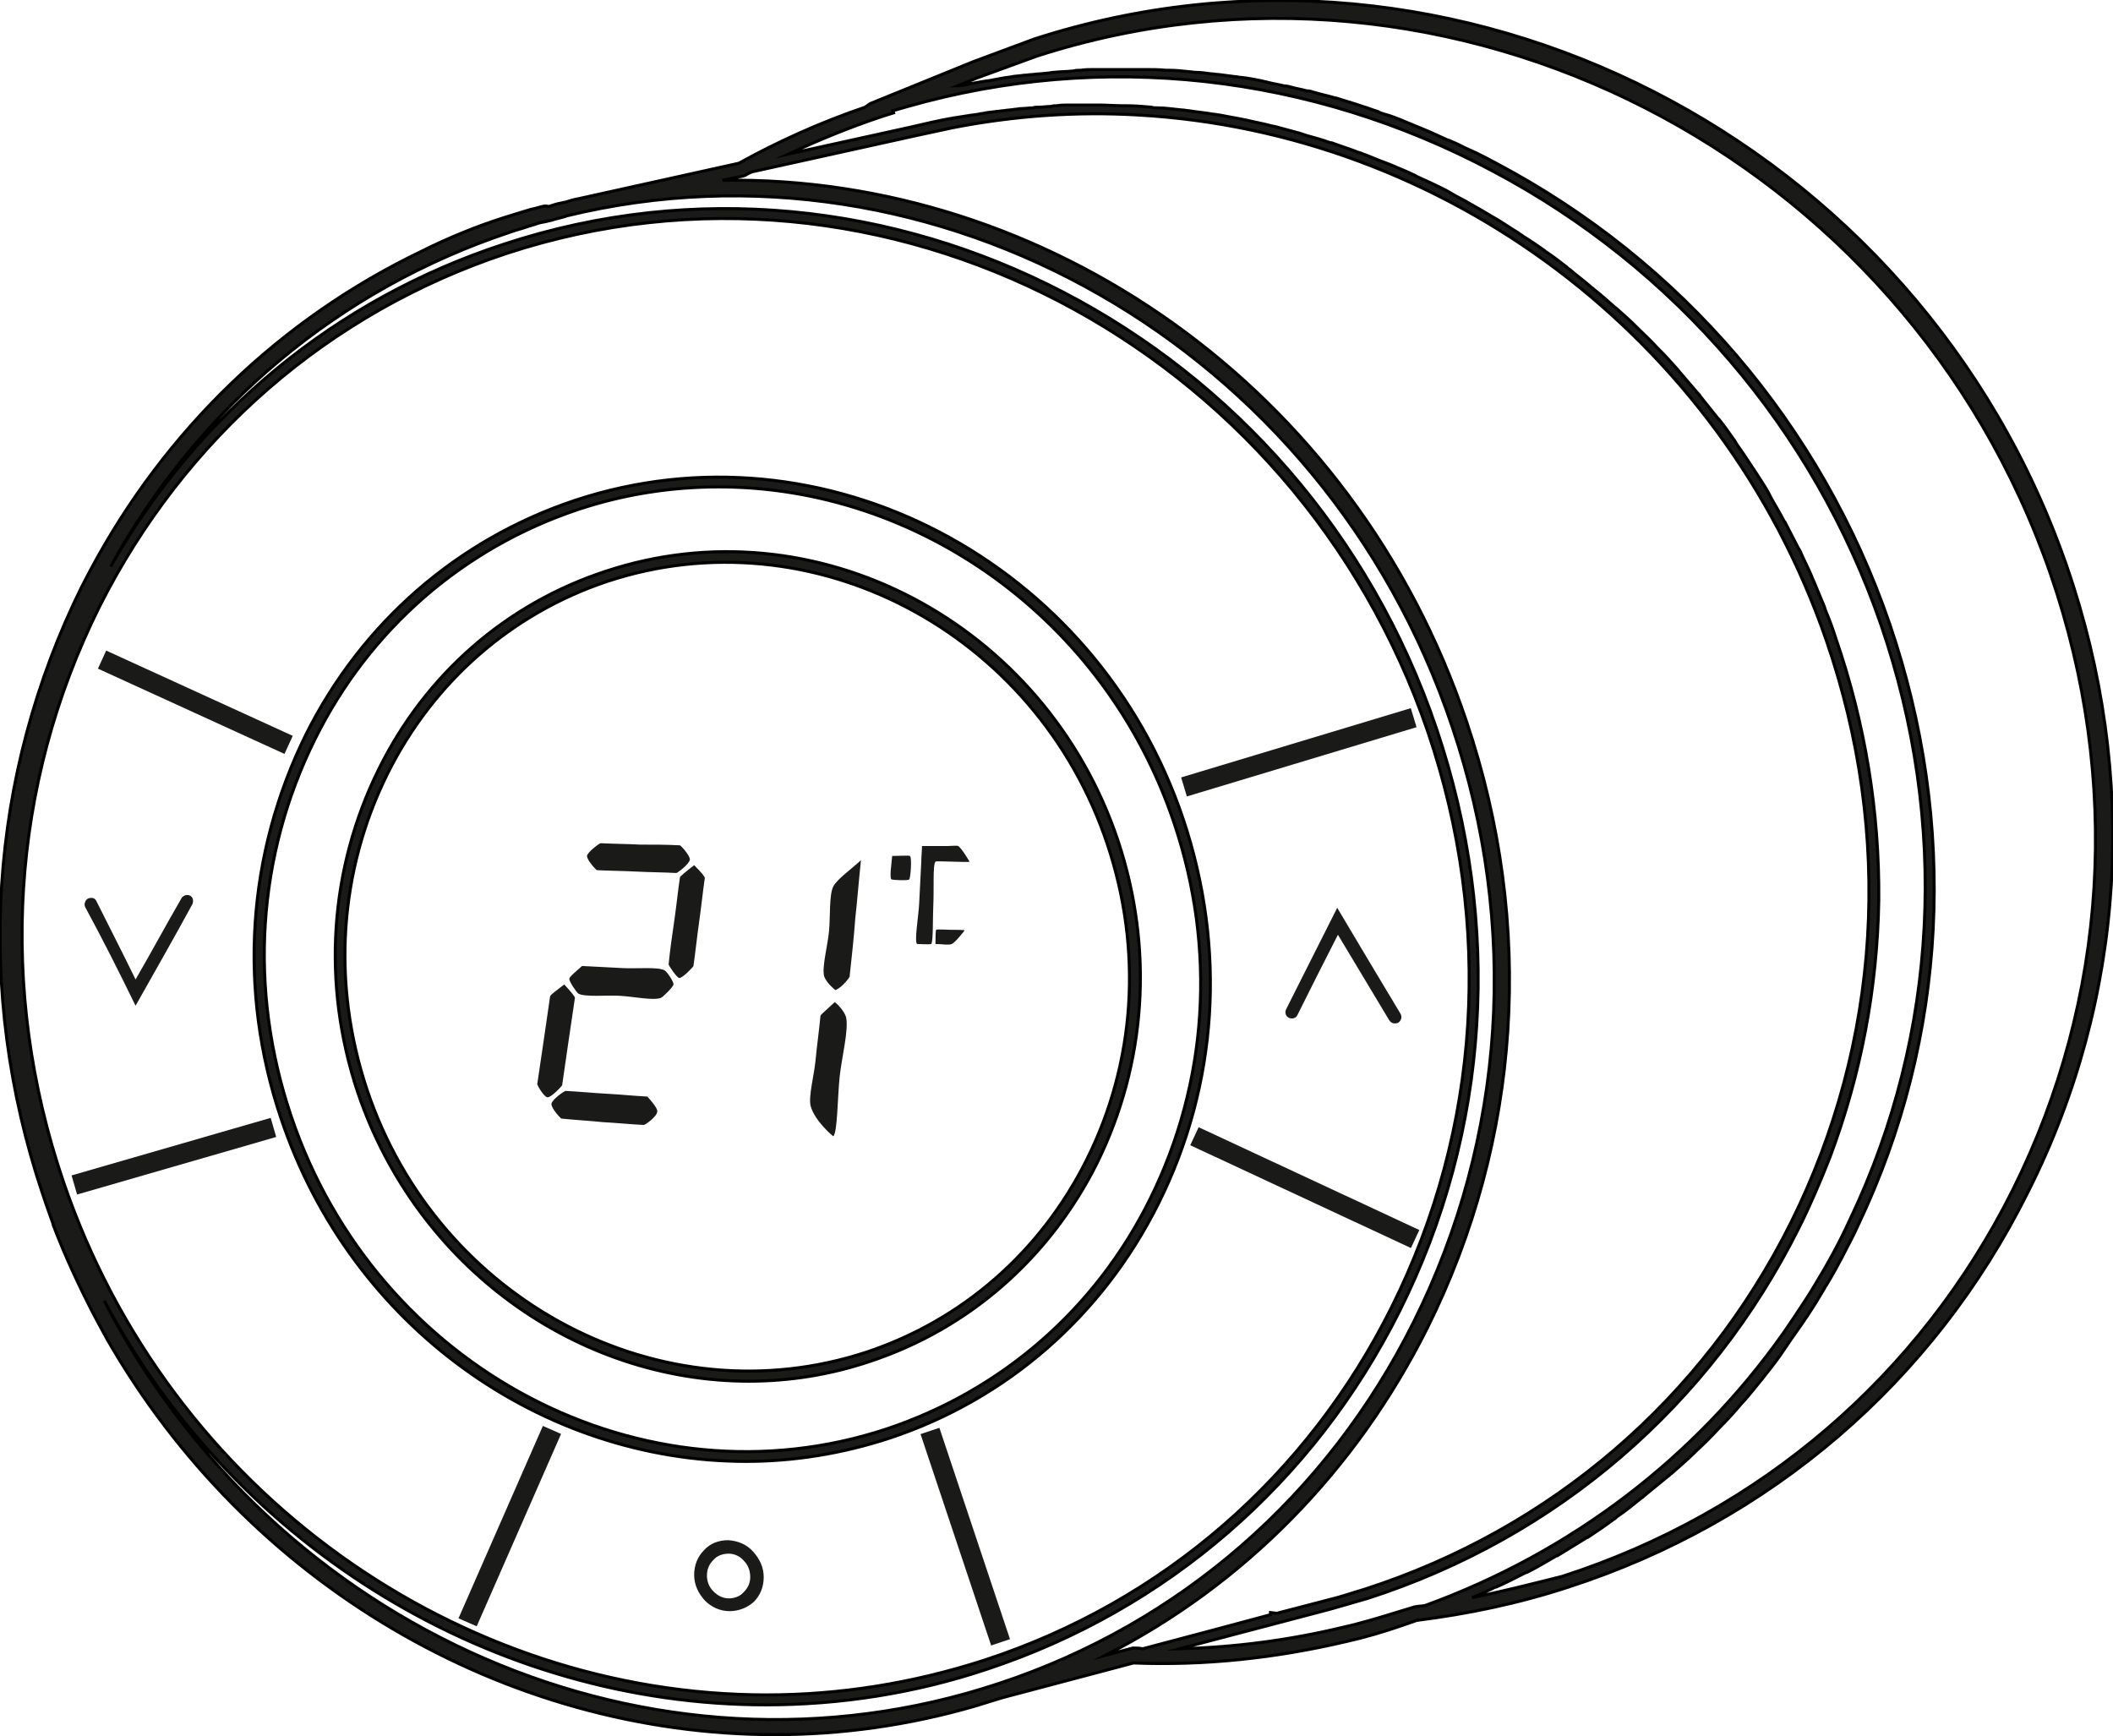
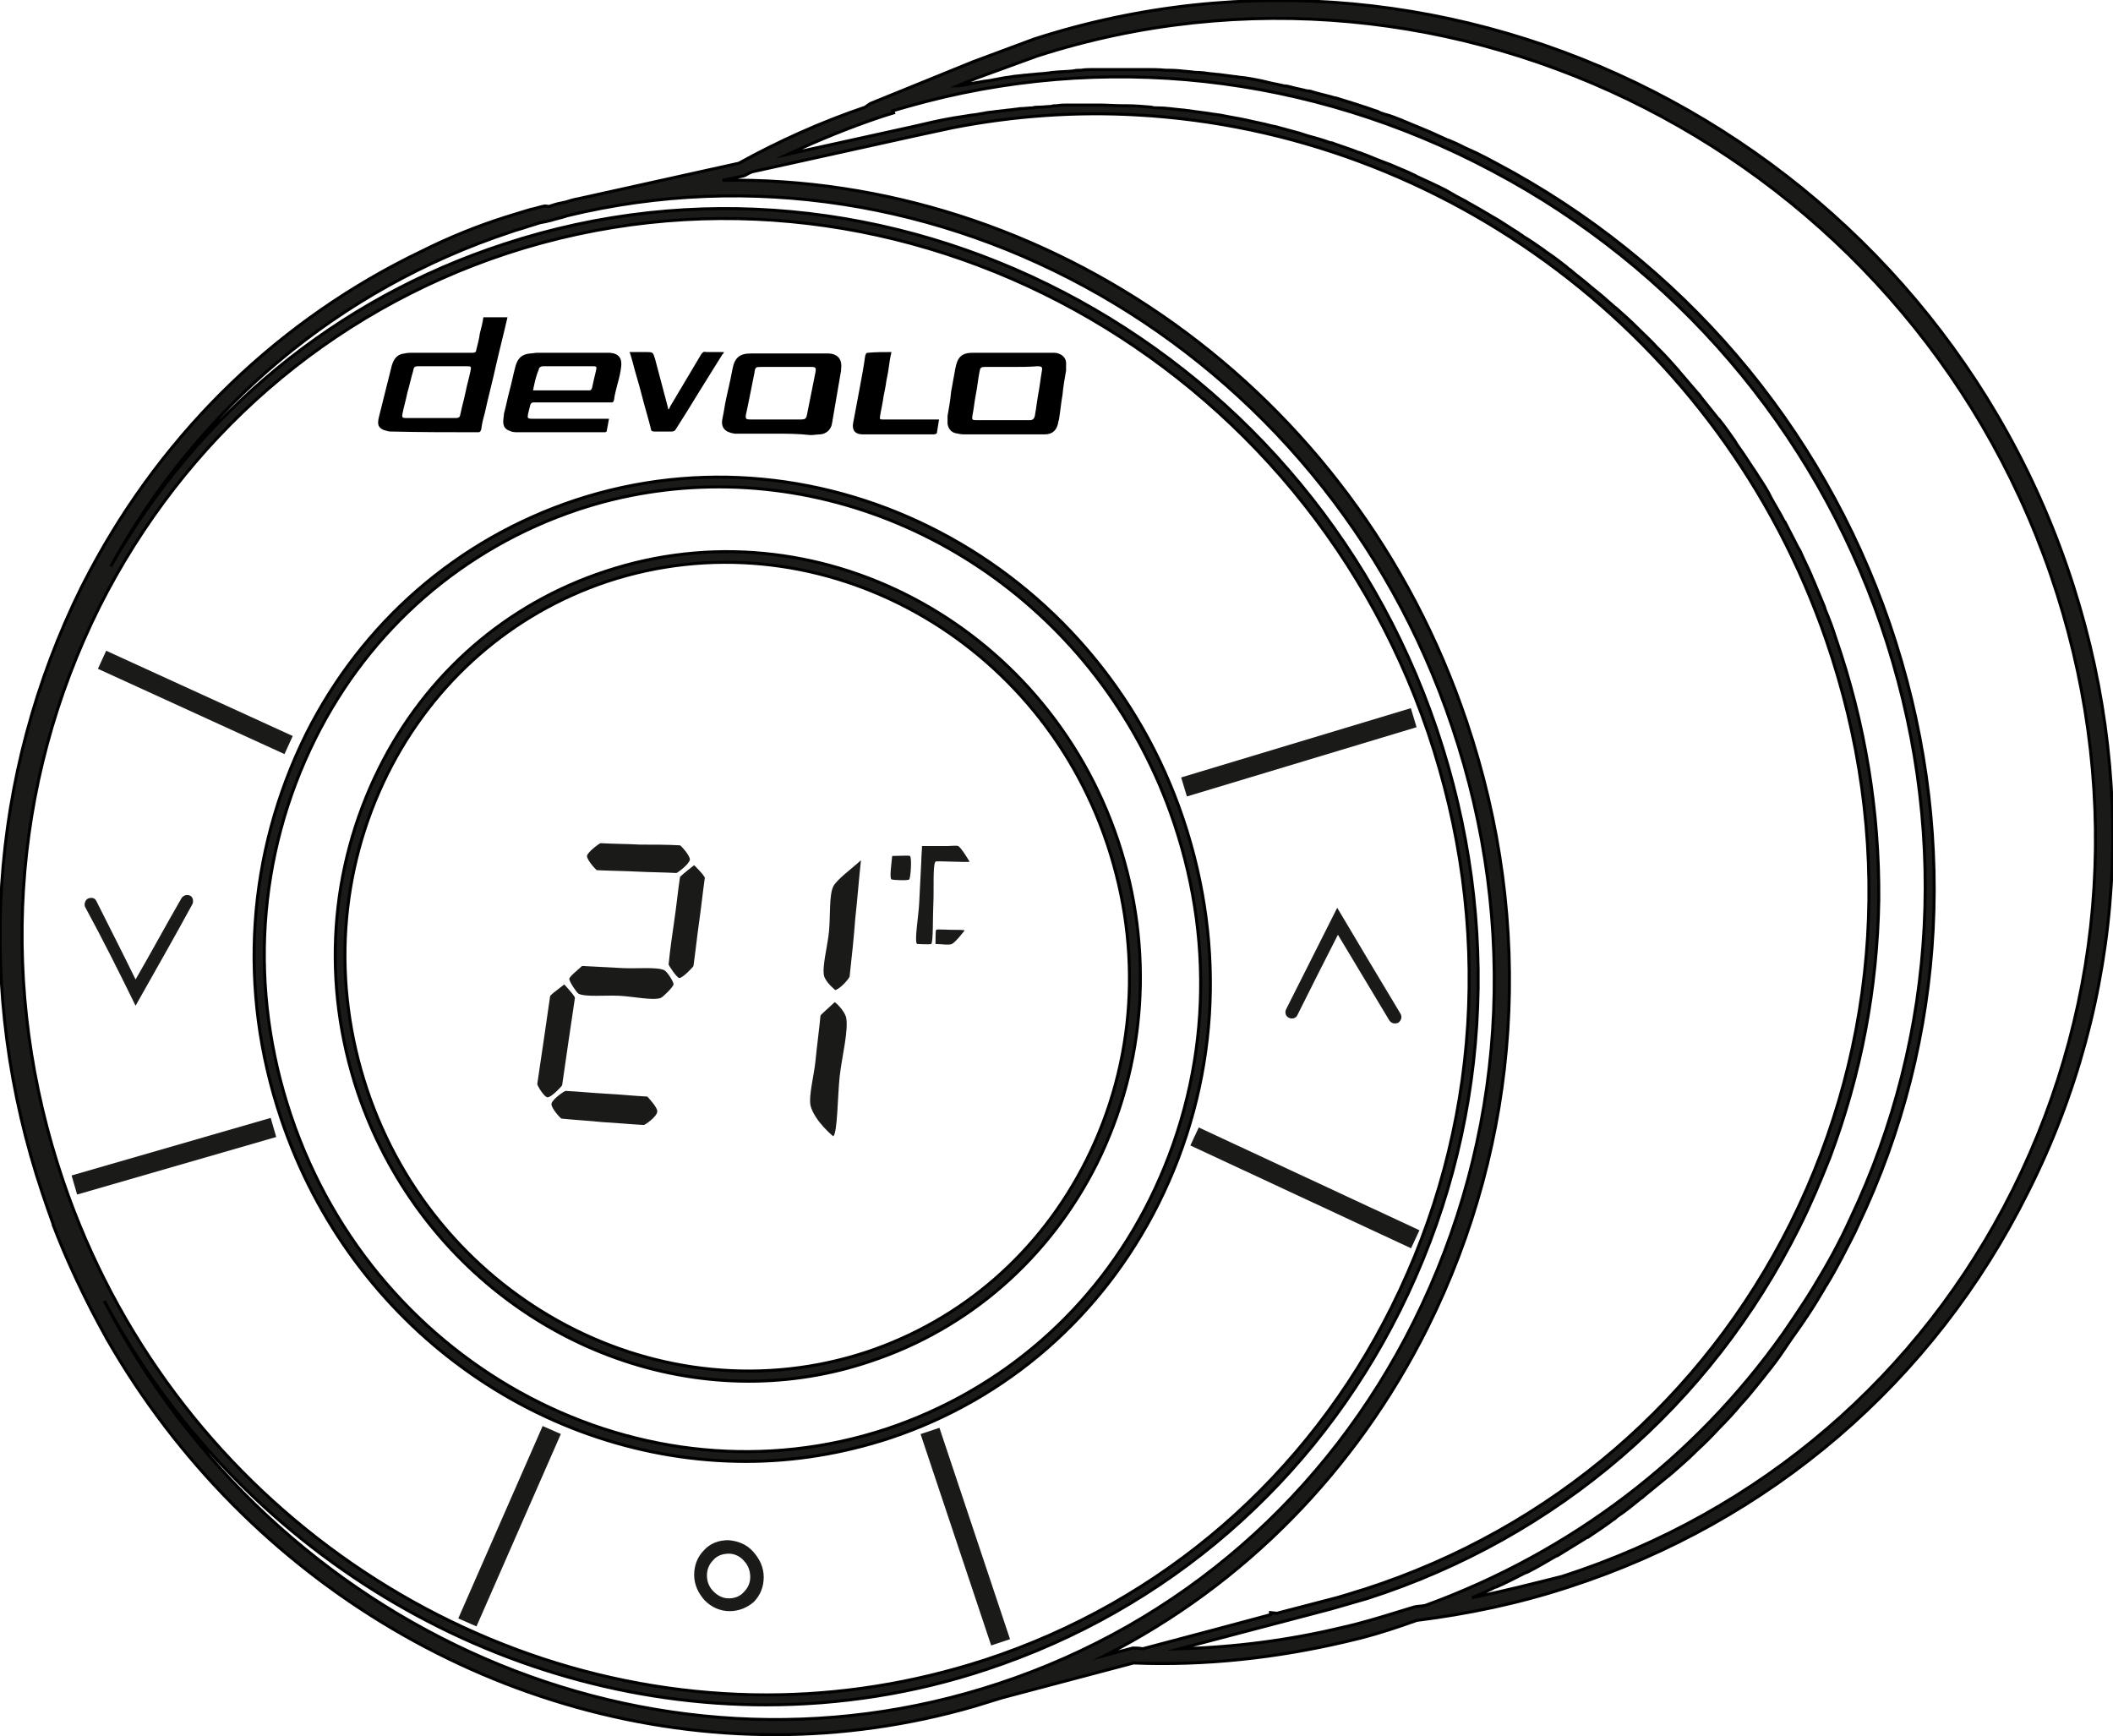
- <svg xmlns="http://www.w3.org/2000/svg" version="1.1" x="0" y="0" viewBox="0 0 297.7 244.5" xml:space="preserve">
+ <svg xmlns="http://www.w3.org/2000/svg" version="1.1" id="Layer_1" x="0px" y="0px" viewBox="0 0 297.7 244.5" style="enable-background:new 0 0 297.7 244.5;" xml:space="preserve">
  <style type="text/css">
	.st0{fill:#1A1A18;stroke:#000000;stroke-width:0.425;stroke-miterlimit:10;}
	.st1{fill:#1A1A18;}
+ 	.st2{fill-rule:evenodd;clip-rule:evenodd;}
</style>
-   <path class="st0" d="M291.2 79.8c-20.8-60.2-86.1-93.5-145.5-74.3l-8.6 3.2 -14.5 5.9 -0.7 0.5c-6.2 2.1-12.2 4.8-17.8 7.9l-22.6 5c-0.6 0.1-1.3 0.3-1.9 0.5 -0.2 0-0.4 0.1-0.5 0.1 -0.6 0.1-1.2 0.3-1.8 0.5 -0.3-0.1-0.6-0.1-0.9 0 -0.5 0.1-1 0.3-1.6 0.4 -0.3 0.1-0.7 0.2-1 0.3 -0.9 0.3-1.7 0.5-2.6 0.8 -4.1 1.3-8 2.9-11.8 4.8 -19.8 9.5-36.1 25.1-46.7 45 -0.4 0.8-0.8 1.5-1.2 2.3C-1.6 109.2-3.6 139.6 6 168.2c0.5 1.5 1 2.9 1.5 4.3v0.1c1.6 4.2 3.5 8.3 5.5 12.2 0.3 0.6 0.6 1.1 0.9 1.7 0.4 0.7 0.8 1.5 1.2 2.2 19.8 34.5 56.1 55.7 94.1 55.7 9.3 0 18.8-1.3 28.1-4 1.3-0.4 2.6-0.8 3.9-1.2l18.5-4.9c10.1 0.4 20.1-0.7 29.9-3 2.7-0.6 5.4-1.4 8-2.3l2-0.7c7.2-0.9 14.4-2.4 21.4-4.7 28.4-9.2 51.4-28.9 64.7-55.6C299.5 140.7 301.4 109.3 291.2 79.8zM159.8 232.2h-0.2l-3.8 1c19.4-9.9 35.2-25.9 45.3-46.1 13.2-26.5 15.2-56.8 5.5-85.5 -15.8-47-59.2-76.9-104.8-76.2l2.9-0.6 0.3-0.1c0.3-0.2 0.7-0.4 1-0.5l23.1-5.1 0 0 5.1-1.1 0 0c8.7-1.7 17.5-2.3 26.1-1.8 43 2.4 82.2 31.1 97 74 9.5 27.5 7.7 56.6-5 82.1 -12.4 24.8-33.7 43.1-60 51.6 -1.7 0.5-3.4 1.1-5.1 1.5l-7.3 1.9 -0.9-0.1v0.3l-8.2 2.2 -9.8 2.6C160.5 232.2 160.1 232.2 159.8 232.2zM187.5 226.7c1.7-0.5 3.5-1 5.2-1.5 26.7-8.6 48.3-27.2 60.8-52.3 1.6-3.2 3-6.5 4.3-9.8 4.4-11.7 6.7-23.9 6.9-36.3 0.1-12.4-1.9-24.9-6.1-37 -0.4-1.3-0.9-2.6-1.4-3.8 -0.1-0.2-0.1-0.4-0.2-0.6 -0.5-1.2-1-2.4-1.5-3.6 -0.1-0.2-0.2-0.4-0.3-0.7 -0.5-1.2-1.1-2.3-1.6-3.5 -0.1-0.2-0.2-0.3-0.3-0.5 -0.6-1.2-1.2-2.3-1.8-3.5 0 0 0-0.1-0.1-0.1 -0.6-1.2-1.3-2.3-1.9-3.4 -0.1-0.2-0.2-0.4-0.3-0.6 -0.6-1.1-1.3-2.1-2-3.2 -0.1-0.2-0.3-0.4-0.4-0.6 -0.7-1.1-1.4-2.1-2.1-3.1 -0.1-0.2-0.2-0.3-0.3-0.5 -0.7-1-1.4-2-2.2-3 -0.1-0.1-0.1-0.1-0.2-0.2 -0.8-1-1.6-2-2.4-3 -0.1-0.2-0.3-0.4-0.4-0.5 -0.8-0.9-1.6-1.9-2.4-2.8 -0.2-0.2-0.3-0.4-0.5-0.6 -0.8-0.9-1.6-1.8-2.5-2.7 -0.1-0.1-0.3-0.3-0.4-0.4 -0.8-0.9-1.7-1.7-2.5-2.5 -0.1-0.1-0.2-0.2-0.3-0.3 -0.9-0.9-1.8-1.7-2.7-2.5 -0.2-0.2-0.4-0.3-0.6-0.5 -0.9-0.8-1.8-1.6-2.7-2.3 -0.2-0.2-0.4-0.3-0.6-0.5 -0.9-0.8-1.9-1.5-2.8-2.3 -0.2-0.1-0.3-0.2-0.5-0.4 -0.9-0.7-1.8-1.4-2.7-2 -0.2-0.1-0.3-0.2-0.4-0.3 -1-0.7-2-1.4-3-2 -0.2-0.2-0.5-0.3-0.7-0.5 -1-0.6-2-1.3-3-1.9 -0.2-0.1-0.5-0.3-0.7-0.4 -1-0.6-2-1.2-3.1-1.8 -0.2-0.1-0.4-0.2-0.5-0.3 -1-0.5-1.9-1-2.9-1.6 -0.2-0.1-0.4-0.2-0.6-0.3 -1-0.5-2.1-1-3.2-1.5 -0.3-0.1-0.5-0.3-0.8-0.4 -1-0.5-2.1-0.9-3.2-1.4 -0.3-0.1-0.5-0.2-0.8-0.3 -1.1-0.4-2.2-0.9-3.3-1.3 -0.2-0.1-0.4-0.1-0.6-0.2 -1-0.4-2-0.7-3.1-1.1 -0.2-0.1-0.5-0.2-0.7-0.2 -1.1-0.4-2.2-0.7-3.3-1 -0.3-0.1-0.6-0.2-0.9-0.3 -1.1-0.3-2.2-0.6-3.3-0.9 -0.3-0.1-0.6-0.1-0.9-0.2 -1.1-0.3-2.3-0.5-3.5-0.8 -0.2 0-0.4-0.1-0.5-0.1 -1.1-0.2-2.2-0.4-3.2-0.6 -0.3 0-0.5-0.1-0.8-0.1 -1.1-0.2-2.3-0.3-3.5-0.5 -0.3 0-0.6-0.1-0.9-0.1 -1.2-0.1-2.3-0.3-3.5-0.3 -0.3 0-0.6 0-0.9-0.1 -1.2-0.1-2.3-0.2-3.5-0.2 -0.2 0-0.4 0-0.5 0 -1.1 0-2.3-0.1-3.4-0.1 -0.2 0-0.3 0-0.5 0 -0.1 0-0.3 0-0.4 0 -0.3 0-0.5 0-0.8 0 -0.6 0-1.1 0-1.7 0 -0.3 0-0.5 0-0.8 0 -0.6 0-1.1 0-1.7 0.1 -0.3 0-0.6 0-0.8 0.1 -0.6 0-1.1 0.1-1.7 0.1 -0.3 0-0.6 0-0.9 0.1 -0.5 0-1.1 0.1-1.6 0.1 -0.3 0-0.6 0.1-0.9 0.1 -0.5 0.1-1.1 0.1-1.6 0.2 -0.3 0-0.7 0.1-1 0.1 -0.5 0.1-1 0.1-1.5 0.2 -0.4 0.1-0.7 0.1-1.1 0.2 -0.5 0.1-0.9 0.1-1.4 0.2 -0.6 0.1-1.3 0.2-1.9 0.3 -0.2 0-0.4 0.1-0.6 0.1l0 0 0 0 0 0c-1.7 0.3-3.4 0.7-5.1 1.1l-17.7 3.9c4.3-2 8.7-3.8 13.2-5.3l1.6-0.5 -0.1-0.3 2.1-0.6c27.4-7.8 56.7-4.6 82.4 9.1C236 37.7 255.5 60.5 265 88c9.6 27.9 8.1 57.6-4.3 83.7 -1.5 3.3-3.2 6.4-5.1 9.5 -0.9 1.5-1.9 3-2.9 4.5 -0.5 0.7-1 1.5-1.5 2.2 -12.4 17.5-29.8 30.8-50.4 38.3 -0.5 0.1-1 0.1-1.5 0.2l-2.3 0.7c-2.6 0.8-5.2 1.6-7.9 2.2 -7.5 1.8-15.2 2.8-22.9 3L187.5 226.7zM207.4 225.1c1-0.4 1.9-0.8 2.9-1.3 0.2-0.1 0.3-0.2 0.5-0.2 1.4-0.6 2.7-1.3 4.1-2 0.1 0 0.2-0.1 0.3-0.1 1.4-0.7 2.7-1.5 4.1-2.3h0.1c1.3-0.8 2.6-1.6 3.9-2.4 0.1-0.1 0.3-0.2 0.4-0.2 1.2-0.8 2.4-1.6 3.6-2.5 0.2-0.1 0.3-0.2 0.5-0.4 1.2-0.8 2.3-1.7 3.4-2.6 0.2-0.1 0.4-0.3 0.5-0.4 1.1-0.9 2.2-1.8 3.3-2.7 0.2-0.1 0.3-0.3 0.5-0.4 1.1-1 2.2-1.9 3.2-2.9 0.1-0.1 0.2-0.2 0.3-0.3 1.1-1 2.2-2.1 3.2-3.2l0.1-0.1c1.1-1.1 2.1-2.2 3.1-3.4 0.1-0.1 0.1-0.1 0.2-0.2 1-1.1 1.9-2.3 2.9-3.5 0.1-0.1 0.2-0.3 0.3-0.4 0.9-1.1 1.8-2.3 2.6-3.5 0.1-0.2 0.3-0.4 0.4-0.6 0.8-1.2 1.7-2.4 2.5-3.6 0.1-0.2 0.3-0.4 0.4-0.6 0.8-1.2 1.6-2.5 2.3-3.7 0.1-0.2 0.2-0.4 0.3-0.5 0.8-1.3 1.5-2.6 2.2-3.9 0.1-0.1 0.1-0.3 0.2-0.4 0.7-1.4 1.5-2.8 2.1-4.2 12.6-26.4 14.1-56.5 4.4-84.8 -9.6-27.9-29.3-51-55.4-64.8 -0.9-0.5-1.9-1-2.9-1.5 -0.3-0.1-0.6-0.3-0.9-0.4 -0.7-0.3-1.4-0.7-2.1-1 -0.3-0.1-0.6-0.3-1-0.4 -0.7-0.3-1.5-0.7-2.2-1 -0.2-0.1-0.5-0.2-0.7-0.3 -1-0.4-1.9-0.8-2.9-1.2 -0.2-0.1-0.5-0.2-0.7-0.3 -0.8-0.3-1.5-0.6-2.3-0.8 -0.3-0.1-0.7-0.2-1-0.4 -0.7-0.2-1.4-0.5-2.1-0.7 -0.3-0.1-0.6-0.2-0.9-0.3 -1-0.3-1.9-0.6-2.9-0.9h-0.1c-1-0.3-2-0.5-3-0.8 -0.3-0.1-0.6-0.2-1-0.2 -0.7-0.2-1.4-0.3-2.1-0.5 -0.4-0.1-0.7-0.2-1.1-0.2 -0.8-0.2-1.5-0.3-2.3-0.5 -0.3-0.1-0.5-0.1-0.8-0.2 -1-0.2-2-0.4-3-0.5 -0.3 0-0.5-0.1-0.8-0.1 -0.8-0.1-1.5-0.2-2.3-0.3 -0.4 0-0.7-0.1-1.1-0.1 -0.7-0.1-1.4-0.2-2.1-0.2 -0.3 0-0.7-0.1-1-0.1 -0.9-0.1-1.9-0.2-2.8-0.2 -0.1 0-0.3 0-0.4 0 -1-0.1-2-0.1-3-0.1 -0.3 0-0.7 0-1 0 -0.7 0-1.4 0-2.1 0 -0.2 0-0.4 0-0.6 0 -0.2 0-0.4 0-0.6 0 -0.6 0-1.1 0-1.7 0 -0.4 0-0.8 0-1.2 0 -0.6 0-1.2 0-1.8 0.1 -0.4 0-0.7 0-1.1 0.1 -0.9 0.1-1.9 0.1-2.8 0.2 -0.3 0-0.5 0.1-0.8 0.1 -0.7 0.1-1.4 0.1-2.1 0.2 -0.4 0-0.8 0.1-1.2 0.1 -0.6 0.1-1.1 0.1-1.7 0.2 -0.4 0.1-0.8 0.1-1.3 0.2 -0.5 0.1-1.1 0.2-1.6 0.3 -0.4 0.1-0.8 0.1-1.3 0.2 -0.6 0.1-1.1 0.2-1.7 0.3 -0.4 0.1-0.8 0.2-1.2 0.2 -0.2 0-0.4 0.1-0.6 0.1l2.7-1.1 8.5-3.1c58.4-18.8 122.4 13.9 142.8 73 10 29 8.1 59.8-5.3 86.7 -13.1 26.2-35.6 45.5-63.5 54.5C216.1 223.1 211.8 224.2 207.4 225.1zM71.9 32.7c0.8-0.3 1.7-0.5 2.5-0.8 0.3-0.1 0.7-0.2 1-0.3 0.5-0.2 1-0.3 1.6-0.4 0.3-0.1 0.5-0.1 0.8-0.2 0.6-0.2 1.2-0.3 1.8-0.5 0.1 0 0.2-0.1 0.3-0.1 51.9-12.6 106.7 18.3 124.7 72 9.5 28.1 7.5 57.9-5.4 83.8 -12.2 24.5-33 42.6-58.5 51 -48.9 16.2-102.1-7.6-126-53.9 18.8 35.2 55.2 56.9 93.2 56.9 10.4 0 20.9-1.6 31.1-5 25.4-8.4 46.1-26.3 58.2-50.5 12.7-25.4 14.5-54.5 5.2-82 -18.7-55.3-77.7-86-131.4-68.3 -23.6 7.7-43.1 23.8-55.4 45.4C28 57.3 47.8 40.7 71.9 32.7zM71.4 35.7c53-17.4 111.2 12.9 129.8 67.5 9.2 27.1 7.4 55.8-5.1 80.9 -11.9 23.9-32.3 41.6-57.4 49.8 -10.2 3.3-20.5 4.9-30.7 4.9 -43.1 0-84.1-28.3-99.1-72.4 -9.2-27.1-7.4-55.8 5.1-80.9C26 61.7 46.3 44 71.4 35.7z" />
-   <rect x="182.4" y="150.2" transform="matrix(0.4223 -0.9065 0.9065 0.4223 -45.4896 263.2705)" class="st1" width="2.8" height="34.3" />
-   <rect x="166.1" y="104.6" transform="matrix(0.9574 -0.2887 0.2887 0.9574 -22.8131 57.3422)" class="st1" width="33.8" height="2.8" />
-   <rect x="134.6" y="200.8" transform="matrix(0.9485 -0.3168 0.3168 0.9485 -61.5872 54.2355)" class="st1" width="2.8" height="31.4" />
-   <rect x="57" y="213.6" transform="matrix(0.4016 -0.9158 0.9158 0.4016 -153.9085 194.4304)" class="st1" width="29.6" height="2.8" />
-   <rect x="9.9" y="161.5" transform="matrix(0.9607 -0.2777 0.2777 0.9607 -44.2749 13.2055)" class="st1" width="29.2" height="2.8" />
-   <rect x="26.1" y="84.5" transform="matrix(0.4157 -0.9095 0.9095 0.4157 -73.9051 82.8197)" class="st1" width="2.8" height="28.9" />
-   <path class="st0" d="M39.6 157.6c9.9 29.5 36.9 48.3 65.5 48.3 6.8 0 13.6-1.1 20.3-3.3 16.5-5.5 29.9-17.2 37.8-33 8.4-16.8 9.6-36 3.5-54.2C154.5 79.1 116 58.9 81 70.5c-16.5 5.5-30 17.2-37.9 33C34.8 120.3 33.5 139.5 39.6 157.6zM44.4 104.1c7.7-15.5 20.9-26.9 37-32.3 6.6-2.2 13.3-3.2 19.9-3.2 27.9 0 54.4 18.5 64.1 47.3 6 17.8 4.8 36.6-3.4 53.1 -7.7 15.5-20.9 26.9-37 32.3 -34.3 11.4-72-8.4-84-44.1C35 139.4 36.2 120.6 44.4 104.1zM105.5 194.6c5.7 0 11.5-0.9 17.1-2.8 13.9-4.6 25.2-14.5 31.9-27.8 7-14.1 8.1-30.3 3-45.6 -10.3-30.7-42.7-47.7-72.2-37.9C71.3 85.1 60 95 53.4 108.3c-7 14.1-8.1 30.3-3 45.6C58.8 178.7 81.5 194.6 105.5 194.6zM54.6 109c6.5-13 17.5-22.6 31-27.1 28.8-9.5 60.4 7.1 70.4 37 5 14.9 4 30.7-2.9 44.5 -6.5 13-17.5 22.6-31 27.1 -28.8 9.5-60.4-7.1-70.4-37C46.7 138.5 47.8 122.7 54.6 109z" />
-   <path class="st1" d="M19.1 141.7c2.7-4.8 5.4-9.5 8-14.3 0.2-0.4 0.1-1-0.3-1.2s-0.9-0.1-1.2 0.3c-2.2 3.8-4.3 7.7-6.5 11.5 -1.8-3.7-3.7-7.4-5.5-11 -0.2-0.5-0.7-0.6-1.2-0.4 -0.4 0.2-0.6 0.8-0.4 1.2C14.5 132.4 16.8 137 19.1 141.7zM182.8 143c1.9-3.8 3.8-7.6 5.7-11.3 2.4 4 4.8 8 7.2 12 0.3 0.5 0.8 0.6 1.3 0.4 0.4-0.3 0.6-0.8 0.3-1.3 -3-5-6-10-8.9-14.9 -2.4 4.8-4.8 9.5-7.2 14.3 -0.2 0.4-0.1 1 0.4 1.2C182 143.6 182.6 143.5 182.8 143zM102.6 217c-1.4 0-2.6 0.5-3.4 1.4 -0.9 0.9-1.4 2.1-1.4 3.5s0.6 2.6 1.5 3.6c0.9 0.9 2.1 1.5 3.5 1.5 1.3 0 2.5-0.5 3.4-1.3 0.9-0.9 1.4-2.1 1.4-3.5s-0.6-2.6-1.5-3.6C105.2 217.6 104 217.1 102.6 217zM104.8 224.3c-0.5 0.6-1.3 0.9-2.1 0.9 -0.9 0-1.6-0.4-2.2-1s-0.9-1.4-0.9-2.2c0-0.9 0.3-1.6 0.9-2.2 0.5-0.6 1.3-0.9 2.2-0.9 0.8 0 1.6 0.4 2.1 1 0.6 0.6 0.9 1.4 0.9 2.3C105.7 223 105.4 223.7 104.8 224.3zM91.2 154.5c-1.9-0.1-3.8-0.3-5.7-0.4 -1.9-0.1-3.9-0.3-5.8-0.4 -0.2 0-1.9 1.2-2 1.8s1.3 2.1 1.4 2.1c1.9 0.2 3.9 0.3 5.8 0.5 1.9 0.1 3.8 0.3 5.8 0.4 0.2 0 1.9-1.2 1.9-1.9C92.7 156.1 91.3 154.6 91.2 154.5zM84.1 122.6c1.9 0.1 3.7 0.1 5.6 0.2s3.7 0.1 5.6 0.2c0.1 0 1.8-1.2 1.9-1.9 0-0.6-1.3-2-1.4-2 -1.9-0.1-3.7-0.1-5.6-0.1 -1.8-0.1-3.7-0.1-5.6-0.2 -0.1 0-1.8 1.2-1.9 1.8C82.7 121.2 84 122.6 84.1 122.6zM117.7 139.5c1-0.4 2-1.8 2-1.9 0.3-2.7 0.6-5.5 0.8-8.2 0.3-2.7 0.5-5.4 0.8-8.2 -1.3 1.2-3.4 2.7-3.9 3.7 -0.6 1.2-0.4 4.2-0.6 6.3s-1 5-0.7 6.3C116.4 138.5 117.7 139.5 117.7 139.5zM95.8 123.6c-0.3 2-0.5 4.1-0.8 6.1 -0.3 2.1-0.6 4.1-0.8 6.2 0 0.1 1.1 1.8 1.5 1.9 0.5 0 2-1.6 2-1.7 0.3-2.1 0.5-4.1 0.8-6.2 0.3-2.1 0.5-4.1 0.8-6.2 0-0.2-0.5-0.8-1.5-1.8C96.5 122.9 95.8 123.5 95.8 123.6zM117.4 160.1c0.6-0.5 0.6-5.6 0.9-8.4 0.3-2.8 1.3-6.6 0.9-8.4 -0.3-1-1.5-2.1-1.6-2.1 -1.3 1.2-2 1.8-2 1.9 -0.2 2.1-0.5 4.2-0.7 6.3s-1 5-0.7 6.4C114.8 158 117.4 160.1 117.4 160.1zM81.5 140c0.9 0.5 3.9 0.2 5.8 0.3s4.7 0.7 5.8 0.3c0.4-0.2 1.7-1.5 1.8-1.9 0-0.4-0.9-1.8-1.3-2 -1-0.5-3.9-0.2-5.8-0.3s-3.9-0.2-5.8-0.3c-0.5 0.5-1.7 1.4-1.8 1.8C80.2 138.3 81.2 139.8 81.5 140zM77.1 154.6c0.5 0.1 2-1.5 2.1-1.7 0.3-2 0.6-4.1 0.9-6.2 0.3-2.1 0.6-4.1 0.9-6.1 0-0.2-0.5-0.8-1.5-1.9 -1.3 1-2 1.5-2 1.7 -0.3 2-0.6 4.1-0.9 6.2 -0.3 2-0.6 4.1-0.9 6.1C75.6 152.8 76.6 154.5 77.1 154.6zM131.2 133c0.3-0.3 0.2-3.7 0.3-5.7 0.1-1.9-0.1-5.5 0.3-5.9 0.1-0.1 1.6 0 2.4 0 0.8 0 2.3 0.1 2.4 0 0 0-1.1-1.9-1.6-2.2 -0.2-0.1-1 0-1.5 0s-1.1 0-1.6 0c-0.7 0-1.4 0-2 0 0 0.7-0.1 1.4-0.1 2.2 -0.1 2-0.2 4-0.3 5.9 -0.1 1.9-0.7 5.3-0.3 5.7C129.3 133 131 133.1 131.2 133zM128.1 123.9c0.2-0.2 0.4-3.1 0.1-3.3 -0.1-0.1-1.7 0-2.5 0 -0.1 1.1-0.4 3.1-0.1 3.3C125.8 124 128 124.1 128.1 123.9zM133.9 131c-0.6 0-1.9-0.1-2 0s-0.1 1.3-0.1 2c0.8 0 1.9 0.2 2.3 0 0.5-0.2 1.8-1.9 1.8-1.9C135.9 131 134.6 131 133.9 131z" />
+   <g>
+     <path class="st0" d="M291.2,79.8c-20.8-60.2-86.1-93.5-145.5-74.3l-8.6,3.2l-14.5,5.9l-0.7,0.5c-6.2,2.1-12.2,4.8-17.8,7.9l-22.6,5   c-0.6,0.1-1.3,0.3-1.9,0.5c-0.2,0-0.4,0.1-0.5,0.1c-0.6,0.1-1.2,0.3-1.8,0.5c-0.3-0.1-0.6-0.1-0.9,0c-0.5,0.1-1,0.3-1.6,0.4   c-0.3,0.1-0.7,0.2-1,0.3c-0.9,0.3-1.7,0.5-2.6,0.8c-4.1,1.3-8,2.9-11.8,4.8c-19.8,9.5-36.1,25.1-46.7,45c-0.4,0.8-0.8,1.5-1.2,2.3   C-1.6,109.2-3.6,139.6,6,168.2c0.5,1.5,1,2.9,1.5,4.3v0.1c1.6,4.2,3.5,8.3,5.5,12.2c0.3,0.6,0.6,1.1,0.9,1.7   c0.4,0.7,0.8,1.5,1.2,2.2c19.8,34.5,56.1,55.7,94.1,55.7c9.3,0,18.8-1.3,28.1-4c1.3-0.4,2.6-0.8,3.9-1.2l18.5-4.9   c10.1,0.4,20.1-0.7,29.9-3c2.7-0.6,5.4-1.4,8-2.3l2-0.7c7.2-0.9,14.4-2.4,21.4-4.7c28.4-9.2,51.4-28.9,64.7-55.6   C299.5,140.7,301.4,109.3,291.2,79.8z M159.8,232.2h-0.2l-3.8,1c19.4-9.9,35.2-25.9,45.3-46.1c13.2-26.5,15.2-56.8,5.5-85.5   c-15.8-47-59.2-76.9-104.8-76.2l2.9-0.6l0.3-0.1c0.3-0.2,0.7-0.4,1-0.5l23.1-5.1l0,0l5.1-1.1l0,0c8.7-1.7,17.5-2.3,26.1-1.8   c43,2.4,82.2,31.1,97,74c9.5,27.5,7.7,56.6-5,82.1c-12.4,24.8-33.7,43.1-60,51.6c-1.7,0.5-3.4,1.1-5.1,1.5l-7.3,1.9l-0.9-0.1v0.3   l-8.2,2.2l-9.8,2.6C160.5,232.2,160.1,232.2,159.8,232.2z M187.5,226.7c1.7-0.5,3.5-1,5.2-1.5c26.7-8.6,48.3-27.2,60.8-52.3   c1.6-3.2,3-6.5,4.3-9.8c4.4-11.7,6.7-23.9,6.9-36.3c0.1-12.4-1.9-24.9-6.1-37c-0.4-1.3-0.9-2.6-1.4-3.8c-0.1-0.2-0.1-0.4-0.2-0.6   c-0.5-1.2-1-2.4-1.5-3.6c-0.1-0.2-0.2-0.4-0.3-0.7c-0.5-1.2-1.1-2.3-1.6-3.5c-0.1-0.2-0.2-0.3-0.3-0.5c-0.6-1.2-1.2-2.3-1.8-3.5   c0,0,0-0.1-0.1-0.1c-0.6-1.2-1.3-2.3-1.9-3.4c-0.1-0.2-0.2-0.4-0.3-0.6c-0.6-1.1-1.3-2.1-2-3.2c-0.1-0.2-0.3-0.4-0.4-0.6   c-0.7-1.1-1.4-2.1-2.1-3.1c-0.1-0.2-0.2-0.3-0.3-0.5c-0.7-1-1.4-2-2.2-3c-0.1-0.1-0.1-0.1-0.2-0.2c-0.8-1-1.6-2-2.4-3   c-0.1-0.2-0.3-0.4-0.4-0.5c-0.8-0.9-1.6-1.9-2.4-2.8c-0.2-0.2-0.3-0.4-0.5-0.6c-0.8-0.9-1.6-1.8-2.5-2.7c-0.1-0.1-0.3-0.3-0.4-0.4   c-0.8-0.9-1.7-1.7-2.5-2.5c-0.1-0.1-0.2-0.2-0.3-0.3c-0.9-0.9-1.8-1.7-2.7-2.5c-0.2-0.2-0.4-0.3-0.6-0.5c-0.9-0.8-1.8-1.6-2.7-2.3   c-0.2-0.2-0.4-0.3-0.6-0.5c-0.9-0.8-1.9-1.5-2.8-2.3c-0.2-0.1-0.3-0.2-0.5-0.4c-0.9-0.7-1.8-1.4-2.7-2c-0.2-0.1-0.3-0.2-0.4-0.3   c-1-0.7-2-1.4-3-2c-0.2-0.2-0.5-0.3-0.7-0.5c-1-0.6-2-1.3-3-1.9c-0.2-0.1-0.5-0.3-0.7-0.4c-1-0.6-2-1.2-3.1-1.8   c-0.2-0.1-0.4-0.2-0.5-0.3c-1-0.5-1.9-1-2.9-1.6c-0.2-0.1-0.4-0.2-0.6-0.3c-1-0.5-2.1-1-3.2-1.5c-0.3-0.1-0.5-0.3-0.8-0.4   c-1-0.5-2.1-0.9-3.2-1.4c-0.3-0.1-0.5-0.2-0.8-0.3c-1.1-0.4-2.2-0.9-3.3-1.3c-0.2-0.1-0.4-0.1-0.6-0.2c-1-0.4-2-0.7-3.1-1.1   c-0.2-0.1-0.5-0.2-0.7-0.2c-1.1-0.4-2.2-0.7-3.3-1c-0.3-0.1-0.6-0.2-0.9-0.3c-1.1-0.3-2.2-0.6-3.3-0.9c-0.3-0.1-0.6-0.1-0.9-0.2   c-1.1-0.3-2.3-0.5-3.5-0.8c-0.2,0-0.4-0.1-0.5-0.1c-1.1-0.2-2.2-0.4-3.2-0.6c-0.3,0-0.5-0.1-0.8-0.1c-1.1-0.2-2.3-0.3-3.5-0.5   c-0.3,0-0.6-0.1-0.9-0.1c-1.2-0.1-2.3-0.3-3.5-0.3c-0.3,0-0.6,0-0.9-0.1c-1.2-0.1-2.3-0.2-3.5-0.2c-0.2,0-0.4,0-0.5,0   c-1.1,0-2.3-0.1-3.4-0.1c-0.2,0-0.3,0-0.5,0c-0.1,0-0.3,0-0.4,0c-0.3,0-0.5,0-0.8,0c-0.6,0-1.1,0-1.7,0c-0.3,0-0.5,0-0.8,0   c-0.6,0-1.1,0-1.7,0.1c-0.3,0-0.6,0-0.8,0.1c-0.6,0-1.1,0.1-1.7,0.1c-0.3,0-0.6,0-0.9,0.1c-0.5,0-1.1,0.1-1.6,0.1   c-0.3,0-0.6,0.1-0.9,0.1c-0.5,0.1-1.1,0.1-1.6,0.2c-0.3,0-0.7,0.1-1,0.1c-0.5,0.1-1,0.1-1.5,0.2c-0.4,0.1-0.7,0.1-1.1,0.2   c-0.5,0.1-0.9,0.1-1.4,0.2c-0.6,0.1-1.3,0.2-1.9,0.3c-0.2,0-0.4,0.1-0.6,0.1l0,0l0,0l0,0c-1.7,0.3-3.4,0.7-5.1,1.1l-17.7,3.9   c4.3-2,8.7-3.8,13.2-5.3l1.6-0.5l-0.1-0.3l2.1-0.6c27.4-7.8,56.7-4.6,82.4,9.1C236,37.7,255.5,60.5,265,88   c9.6,27.9,8.1,57.6-4.3,83.7c-1.5,3.3-3.2,6.4-5.1,9.5c-0.9,1.5-1.9,3-2.9,4.5c-0.5,0.7-1,1.5-1.5,2.2   c-12.4,17.5-29.8,30.8-50.4,38.3c-0.5,0.1-1,0.1-1.5,0.2l-2.3,0.7c-2.6,0.8-5.2,1.6-7.9,2.2c-7.5,1.8-15.2,2.8-22.9,3L187.5,226.7z    M207.4,225.1c1-0.4,1.9-0.8,2.9-1.3c0.2-0.1,0.3-0.2,0.5-0.2c1.4-0.6,2.7-1.3,4.1-2c0.1,0,0.2-0.1,0.3-0.1   c1.4-0.7,2.7-1.5,4.1-2.3h0.1c1.3-0.8,2.6-1.6,3.9-2.4c0.1-0.1,0.3-0.2,0.4-0.2c1.2-0.8,2.4-1.6,3.6-2.5c0.2-0.1,0.3-0.2,0.5-0.4   c1.2-0.8,2.3-1.7,3.4-2.6c0.2-0.1,0.4-0.3,0.5-0.4c1.1-0.9,2.2-1.8,3.3-2.7c0.2-0.1,0.3-0.3,0.5-0.4c1.1-1,2.2-1.9,3.2-2.9   c0.1-0.1,0.2-0.2,0.3-0.3c1.1-1,2.2-2.1,3.2-3.2l0.1-0.1c1.1-1.1,2.1-2.2,3.1-3.4c0.1-0.1,0.1-0.1,0.2-0.2c1-1.1,1.9-2.3,2.9-3.5   c0.1-0.1,0.2-0.3,0.3-0.4c0.9-1.1,1.8-2.3,2.6-3.5c0.1-0.2,0.3-0.4,0.4-0.6c0.8-1.2,1.7-2.4,2.5-3.6c0.1-0.2,0.3-0.4,0.4-0.6   c0.8-1.2,1.6-2.5,2.3-3.7c0.1-0.2,0.2-0.4,0.3-0.5c0.8-1.3,1.5-2.6,2.2-3.9c0.1-0.1,0.1-0.3,0.2-0.4c0.7-1.4,1.5-2.8,2.1-4.2   c12.6-26.4,14.1-56.5,4.4-84.8c-9.6-27.9-29.3-51-55.4-64.8c-0.9-0.5-1.9-1-2.9-1.5c-0.3-0.1-0.6-0.3-0.9-0.4   c-0.7-0.3-1.4-0.7-2.1-1c-0.3-0.1-0.6-0.3-1-0.4c-0.7-0.3-1.5-0.7-2.2-1c-0.2-0.1-0.5-0.2-0.7-0.3c-1-0.4-1.9-0.8-2.9-1.2   c-0.2-0.1-0.5-0.2-0.7-0.3c-0.8-0.3-1.5-0.6-2.3-0.8c-0.3-0.1-0.7-0.2-1-0.4c-0.7-0.2-1.4-0.5-2.1-0.7c-0.3-0.1-0.6-0.2-0.9-0.3   c-1-0.3-1.9-0.6-2.9-0.9h-0.1c-1-0.3-2-0.5-3-0.8c-0.3-0.1-0.6-0.2-1-0.2c-0.7-0.2-1.4-0.3-2.1-0.5c-0.4-0.1-0.7-0.2-1.1-0.2   c-0.8-0.2-1.5-0.3-2.3-0.5c-0.3-0.1-0.5-0.1-0.8-0.2c-1-0.2-2-0.4-3-0.5c-0.3,0-0.5-0.1-0.8-0.1c-0.8-0.1-1.5-0.2-2.3-0.3   c-0.4,0-0.7-0.1-1.1-0.1c-0.7-0.1-1.4-0.2-2.1-0.2c-0.3,0-0.7-0.1-1-0.1c-0.9-0.1-1.9-0.2-2.8-0.2c-0.1,0-0.3,0-0.4,0   c-1-0.1-2-0.1-3-0.1c-0.3,0-0.7,0-1,0c-0.7,0-1.4,0-2.1,0c-0.2,0-0.4,0-0.6,0c-0.2,0-0.4,0-0.6,0c-0.6,0-1.1,0-1.7,0   c-0.4,0-0.8,0-1.2,0c-0.6,0-1.2,0-1.8,0.1c-0.4,0-0.7,0-1.1,0.1c-0.9,0.1-1.9,0.1-2.8,0.2c-0.3,0-0.5,0.1-0.8,0.1   c-0.7,0.1-1.4,0.1-2.1,0.2c-0.4,0-0.8,0.1-1.2,0.1c-0.6,0.1-1.1,0.1-1.7,0.2c-0.4,0.1-0.8,0.1-1.3,0.2c-0.5,0.1-1.1,0.2-1.6,0.3   c-0.4,0.1-0.8,0.1-1.3,0.2c-0.6,0.1-1.1,0.2-1.7,0.3c-0.4,0.1-0.8,0.2-1.2,0.2c-0.2,0-0.4,0.1-0.6,0.1l2.7-1.1l8.5-3.1   c58.4-18.8,122.4,13.9,142.8,73c10,29,8.1,59.8-5.3,86.7c-13.1,26.2-35.6,45.5-63.5,54.5C216.1,223.1,211.8,224.2,207.4,225.1z    M71.9,32.7c0.8-0.3,1.7-0.5,2.5-0.8c0.3-0.1,0.7-0.2,1-0.3c0.5-0.2,1-0.3,1.6-0.4c0.3-0.1,0.5-0.1,0.8-0.2   c0.6-0.2,1.2-0.3,1.8-0.5c0.1,0,0.2-0.1,0.3-0.1c51.9-12.6,106.7,18.3,124.7,72c9.5,28.1,7.5,57.9-5.4,83.8   c-12.2,24.5-33,42.6-58.5,51c-48.9,16.2-102.1-7.6-126-53.9c18.8,35.2,55.2,56.9,93.2,56.9c10.4,0,20.9-1.6,31.1-5   c25.4-8.4,46.1-26.3,58.2-50.5c12.7-25.4,14.5-54.5,5.2-82c-18.7-55.3-77.7-86-131.4-68.3c-23.6,7.7-43.1,23.8-55.4,45.4   C28,57.3,47.8,40.7,71.9,32.7z M71.4,35.7c53-17.4,111.2,12.9,129.8,67.5c9.2,27.1,7.4,55.8-5.1,80.9   c-11.9,23.9-32.3,41.6-57.4,49.8c-10.2,3.3-20.5,4.9-30.7,4.9c-43.1,0-84.1-28.3-99.1-72.4c-9.2-27.1-7.4-55.8,5.1-80.9   C26,61.7,46.3,44,71.4,35.7z" />
+     <rect x="182.4" y="150.2" transform="matrix(0.4223 -0.9065 0.9065 0.4223 -45.4738 263.305)" class="st1" width="2.8" height="34.3" />
+     <rect x="166.1" y="104.6" transform="matrix(0.9574 -0.2887 0.2887 0.9574 -22.809 57.3446)" class="st1" width="33.8" height="2.8" />
+     <rect x="134.6" y="200.8" transform="matrix(0.9485 -0.3168 0.3168 0.9485 -61.5823 54.2345)" class="st1" width="2.8" height="31.4" />
+     <rect x="57" y="213.6" transform="matrix(0.4016 -0.9158 0.9158 0.4016 -153.9393 194.4435)" class="st1" width="29.6" height="2.8" />
+     <rect x="9.9" y="161.5" transform="matrix(0.9607 -0.2777 0.2777 0.9607 -44.2723 13.2101)" class="st1" width="29.2" height="2.8" />
+     <rect x="26.1" y="84.5" transform="matrix(0.4157 -0.9095 0.9095 0.4157 -73.907 82.8427)" class="st1" width="2.8" height="28.9" />
+     <path class="st0" d="M39.6,157.6c9.9,29.5,36.9,48.3,65.5,48.3c6.8,0,13.6-1.1,20.3-3.3c16.5-5.5,29.9-17.2,37.8-33   c8.4-16.8,9.6-36,3.5-54.2C154.5,79.1,116,58.9,81,70.5c-16.5,5.5-30,17.2-37.9,33C34.8,120.3,33.5,139.5,39.6,157.6z M44.4,104.1   c7.7-15.5,20.9-26.9,37-32.3c6.6-2.2,13.3-3.2,19.9-3.2c27.9,0,54.4,18.5,64.1,47.3c6,17.8,4.8,36.6-3.4,53.1   c-7.7,15.5-20.9,26.9-37,32.3c-34.3,11.4-72-8.4-84-44.1C35,139.4,36.2,120.6,44.4,104.1z" />
+     <path class="st0" d="M105.5,194.6c5.7,0,11.5-0.9,17.1-2.8c13.9-4.6,25.2-14.5,31.9-27.8c7-14.1,8.1-30.3,3-45.6   c-10.3-30.7-42.7-47.7-72.2-37.9C71.3,85.1,60,95,53.4,108.3c-7,14.1-8.1,30.3-3,45.6C58.8,178.7,81.5,194.6,105.5,194.6z    M54.6,109c6.5-13,17.5-22.6,31-27.1c28.8-9.5,60.4,7.1,70.4,37c5,14.9,4,30.7-2.9,44.5c-6.5,13-17.5,22.6-31,27.1   c-28.8,9.5-60.4-7.1-70.4-37C46.7,138.5,47.8,122.7,54.6,109z" />
+   </g>
+   <g>
+     <path class="st1" d="M19.1,141.7c2.7-4.8,5.4-9.5,8-14.3c0.2-0.4,0.1-1-0.3-1.2s-0.9-0.1-1.2,0.3c-2.2,3.8-4.3,7.7-6.5,11.5   c-1.8-3.7-3.7-7.4-5.5-11c-0.2-0.5-0.7-0.6-1.2-0.4c-0.4,0.2-0.6,0.8-0.4,1.2C14.5,132.4,16.8,137,19.1,141.7z" />
+     <path class="st1" d="M182.8,143c1.9-3.8,3.8-7.6,5.7-11.3c2.4,4,4.8,8,7.2,12c0.3,0.5,0.8,0.6,1.3,0.4c0.4-0.3,0.6-0.8,0.3-1.3   c-3-5-6-10-8.9-14.9c-2.4,4.8-4.8,9.5-7.2,14.3c-0.2,0.4-0.1,1,0.4,1.2C182,143.6,182.6,143.5,182.8,143z" />
+     <path class="st1" d="M102.6,217c-1.4,0-2.6,0.5-3.4,1.4c-0.9,0.9-1.4,2.1-1.4,3.5s0.6,2.6,1.5,3.6c0.9,0.9,2.1,1.5,3.5,1.5   c1.3,0,2.5-0.5,3.4-1.3c0.9-0.9,1.4-2.1,1.4-3.5s-0.6-2.6-1.5-3.6C105.2,217.6,104,217.1,102.6,217z M104.8,224.3   c-0.5,0.6-1.3,0.9-2.1,0.9c-0.9,0-1.6-0.4-2.2-1s-0.9-1.4-0.9-2.2c0-0.9,0.3-1.6,0.9-2.2c0.5-0.6,1.3-0.9,2.2-0.9   c0.8,0,1.6,0.4,2.1,1c0.6,0.6,0.9,1.4,0.9,2.3C105.7,223,105.4,223.7,104.8,224.3z" />
+     <path class="st1" d="M91.2,154.5c-1.9-0.1-3.8-0.3-5.7-0.4c-1.9-0.1-3.9-0.3-5.8-0.4c-0.2,0-1.9,1.2-2,1.8s1.3,2.1,1.4,2.1   c1.9,0.2,3.9,0.3,5.8,0.5c1.9,0.1,3.8,0.3,5.8,0.4c0.2,0,1.9-1.2,1.9-1.9C92.7,156.1,91.3,154.6,91.2,154.5z" />
+     <path class="st1" d="M84.1,122.6c1.9,0.1,3.7,0.1,5.6,0.2s3.7,0.1,5.6,0.2c0.1,0,1.8-1.2,1.9-1.9c0-0.6-1.3-2-1.4-2   c-1.9-0.1-3.7-0.1-5.6-0.1c-1.8-0.1-3.7-0.1-5.6-0.2c-0.1,0-1.8,1.2-1.9,1.8C82.7,121.2,84,122.6,84.1,122.6z" />
+     <path class="st1" d="M117.7,139.5c1-0.4,2-1.8,2-1.9c0.3-2.7,0.6-5.5,0.8-8.2c0.3-2.7,0.5-5.4,0.8-8.2c-1.3,1.2-3.4,2.7-3.9,3.7   c-0.6,1.2-0.4,4.2-0.6,6.3s-1,5-0.7,6.3C116.4,138.5,117.7,139.5,117.7,139.5z" />
+     <path class="st1" d="M95.8,123.6c-0.3,2-0.5,4.1-0.8,6.1c-0.3,2.1-0.6,4.1-0.8,6.2c0,0.1,1.1,1.8,1.5,1.9c0.5,0,2-1.6,2-1.7   c0.3-2.1,0.5-4.1,0.8-6.2s0.5-4.1,0.8-6.2c0-0.2-0.5-0.8-1.5-1.8C96.5,122.9,95.8,123.5,95.8,123.6z" />
+     <path class="st1" d="M117.4,160.1c0.6-0.5,0.6-5.6,0.9-8.4c0.3-2.8,1.3-6.6,0.9-8.4c-0.3-1-1.5-2.1-1.6-2.1c-1.3,1.2-2,1.8-2,1.9   c-0.2,2.1-0.5,4.2-0.7,6.3s-1,5-0.7,6.4C114.8,158,117.4,160.1,117.4,160.1z" />
+     <path class="st1" d="M81.5,140c0.9,0.5,3.9,0.2,5.8,0.3s4.7,0.7,5.8,0.3c0.4-0.2,1.7-1.5,1.8-1.9c0-0.4-0.9-1.8-1.3-2   c-1-0.5-3.9-0.2-5.8-0.3s-3.9-0.2-5.8-0.3c-0.5,0.5-1.7,1.4-1.8,1.8C80.2,138.3,81.2,139.8,81.5,140z" />
+     <path class="st1" d="M77.1,154.6c0.5,0.1,2-1.5,2.1-1.7c0.3-2,0.6-4.1,0.9-6.2c0.3-2.1,0.6-4.1,0.9-6.1c0-0.2-0.5-0.8-1.5-1.9   c-1.3,1-2,1.5-2,1.7c-0.3,2-0.6,4.1-0.9,6.2c-0.3,2-0.6,4.1-0.9,6.1C75.6,152.8,76.6,154.5,77.1,154.6z" />
+     <path class="st1" d="M131.2,133c0.3-0.3,0.2-3.7,0.3-5.7c0.1-1.9-0.1-5.5,0.3-5.9c0.1-0.1,1.6,0,2.4,0c0.8,0,2.3,0.1,2.4,0   c0,0-1.1-1.9-1.6-2.2c-0.2-0.1-1,0-1.5,0s-1.1,0-1.6,0c-0.7,0-1.4,0-2,0c0,0.7-0.1,1.4-0.1,2.2c-0.1,2-0.2,4-0.3,5.9   c-0.1,1.9-0.7,5.3-0.3,5.7C129.3,133,131,133.1,131.2,133z" />
+     <path class="st1" d="M128.1,123.9c0.2-0.2,0.4-3.1,0.1-3.3c-0.1-0.1-1.7,0-2.5,0c-0.1,1.1-0.4,3.1-0.1,3.3   C125.8,124,128,124.1,128.1,123.9z" />
+     <path class="st1" d="M133.9,131c-0.6,0-1.9-0.1-2,0s-0.1,1.3-0.1,2c0.8,0,1.9,0.2,2.3,0c0.5-0.2,1.8-1.9,1.8-1.9   C135.9,131,134.6,131,133.9,131z" />
+   </g>
+   <g>
+     <path class="st2" d="M60.7,58.9c1.1,0,2.3,0,3.4,0c0.6,0,0.7-0.1,0.8-0.7c0.2-1,0.5-2,0.7-3c0.2-1,0.5-2,0.7-3   c0.1-0.5,0.1-0.6-0.5-0.6c-2.2,0-4.5,0-6.8,0c-0.6,0-0.7,0.1-0.8,0.7c-0.3,1-0.5,2-0.8,3c-0.2,1-0.5,2-0.7,3   c-0.1,0.5,0,0.6,0.5,0.6C58.4,58.9,59.6,58.9,60.7,58.9 M71.5,44.7c-0.5,2.2-1.1,4.5-1.6,6.7c-0.5,2.3-1.1,4.5-1.6,6.8   c-0.2,0.7-0.4,1.5-0.5,2.3c-0.1,0.3-0.2,0.4-0.4,0.4c-4.1,0-8.1,0-12.2-0.1c-0.2,0-0.5,0-0.7-0.1c-0.6-0.1-1.1-0.4-1.2-0.9   c-0.1-0.4,0.1-1.1,0.1-1.1c0.3-1.2,0.6-2.4,0.9-3.6c0.3-1.2,0.6-2.4,0.9-3.6c0.3-1,0.8-1.6,1.8-1.7c0.4-0.1,0.8-0.1,1.2-0.1   c2.8,0,5.6,0,8.4,0c0.3,0,0.5-0.1,0.5-0.4c0.2-0.8,0.4-1.5,0.5-2.3c0.2-0.8,0.4-1.5,0.5-2.3C69.3,44.7,70.4,44.7,71.5,44.7z" />
+     <path class="st2" d="M75.1,55c0.1,0,0.1,0,0.2,0c2.6,0,5.2,0,7.8,0c0.1,0,0.3-0.2,0.3-0.3c0.2-0.9,0.4-1.8,0.6-2.6   c0.1-0.4,0-0.5-0.4-0.5c-2.4,0-4.8,0-7.1,0c-0.3,0-0.6,0.2-0.6,0.5C75.5,53,75.3,54,75.1,55 M85.8,59c-0.1,0.6-0.2,1.1-0.3,1.6   c0,0.3-0.2,0.3-0.4,0.3c-1.3,0-2.6,0-3.8,0c-2.8,0-5.6,0-8.3,0c-0.4,0-0.8,0-1.2-0.2c-0.6-0.2-0.9-0.6-0.9-1.3   c0-0.4,0.1-0.8,0.1-1.1c0.3-1.1,0.5-2.2,0.8-3.3c0.3-1.1,0.5-2.2,0.8-3.3c0.3-1.2,0.9-1.8,2.1-1.9c0.3,0,0.7-0.1,1-0.1   c3.2,0,6.5,0,9.8,0c0.1,0,0.3,0,0.4,0c1.3,0.1,1.8,0.8,1.6,2.1c-0.1,0.8-0.3,1.6-0.5,2.3c-0.2,0.8-0.4,1.5-0.5,2.3   c-0.1,0.3-0.2,0.3-0.4,0.3c-1.5,0-3,0-4.4,0c-2.2,0-4.3,0-6.5,0c-0.3,0-0.4,0.1-0.5,0.4c-0.1,0.4-0.2,0.8-0.3,1.2   c-0.1,0.6-0.1,0.7,0.6,0.7c1,0,2,0,3,0c2.5,0,4.9,0,7.4,0C85.5,59,85.6,59,85.8,59z" />
+     <path class="st2" d="M142.5,51.7c-1.2,0-2.4,0-3.7,0c-0.6,0-0.7,0.1-0.8,0.7c-0.2,1-0.3,2.1-0.5,3.1c-0.2,1-0.3,2.1-0.5,3.1   c-0.1,0.5,0,0.6,0.5,0.6c2.5,0,5.1,0,7.6,0c0.4,0,0.6-0.2,0.7-0.6c0.2-1.1,0.3-2.1,0.5-3.2c0.2-1,0.3-2.1,0.5-3.2   c0.1-0.5-0.1-0.6-0.6-0.6C144.9,51.7,143.7,51.7,142.5,51.7 M141.2,61.2c-1.8,0-3.6,0-5.4,0c-0.4,0-0.9-0.1-1.3-0.2   c-0.6-0.2-0.9-0.7-1-1.3c0-0.4,0-0.8,0-1.1c0.2-1.1,0.4-2.3,0.5-3.4c0.2-1.1,0.4-2.2,0.6-3.3c0.3-1.6,0.9-2.2,2.5-2.2   c3.7,0,7.4,0,11.2,0c0.3,0,0.5,0,0.8,0.1c0.6,0.2,1,0.6,1.1,1.2c0,0.4,0,0.8,0,1.2c-0.2,1.1-0.4,2.3-0.5,3.4   c-0.2,1.1-0.3,2.3-0.5,3.5c0,0.1-0.1,0.2-0.1,0.4c-0.2,1.1-0.8,1.7-1.9,1.7C145.3,61.2,143.2,61.2,141.2,61.2   C141.2,61.2,141.2,61.2,141.2,61.2z" />
+     <path class="st2" d="M109.3,59.1c1.2,0,2.4,0,3.6,0c0.5,0,0.7-0.1,0.8-0.7c0.2-1,0.4-2,0.6-3c0.2-1,0.4-2,0.6-3   c0.1-0.6,0-0.7-0.6-0.7c-2.3,0-4.6,0-7,0c-0.8,0-0.9,0-1,0.8c-0.2,1-0.4,2-0.6,3c-0.2,1-0.4,2-0.6,2.9c-0.1,0.6,0,0.7,0.6,0.7   C106.9,59.1,108.1,59.1,109.3,59.1 M109.1,61.1c-1.7,0-3.4,0-5.1,0c-0.2,0-0.3,0-0.5,0c-1.4-0.2-2-0.9-1.7-2.2   c0.2-0.9,0.3-1.8,0.5-2.7c0.2-0.9,0.4-1.8,0.6-2.7c0.1-0.5,0.2-1,0.3-1.5c0.3-1.6,1-2.2,2.6-2.2c3.6,0,7.2,0,10.8,0   c1.4,0,2.1,0.8,1.9,2.2c0,0,0,0.1,0,0.2c-0.2,1.2-0.4,2.3-0.6,3.5c-0.2,1.2-0.4,2.3-0.6,3.5c0,0.2-0.1,0.4-0.1,0.6   c-0.2,0.8-0.8,1.3-1.6,1.4c-0.5,0-0.9,0.1-1.4,0.1C112.4,61.1,110.8,61.1,109.1,61.1z" />
+     <path class="st2" d="M88.7,49.6c0.8,0,1.6,0,2.3,0c1,0,1,0,1.3,1c0.3,1.1,0.6,2.3,0.9,3.4c0.3,1.1,0.6,2.3,0.9,3.4   c0,0.1,0,0.2,0.1,0.3c0.1-0.2,0.2-0.3,0.2-0.4c0.7-1.2,1.5-2.5,2.2-3.7c0.7-1.2,1.5-2.5,2.2-3.7c0.2-0.3,0.4-0.4,0.7-0.3   c0.8,0,1.7,0,2.5,0c-0.1,0.2-0.1,0.3-0.2,0.3c-1.1,1.8-2.2,3.5-3.3,5.3c-1.1,1.8-2.2,3.6-3.3,5.3c-0.1,0.2-0.3,0.3-0.6,0.3   c-0.8,0-1.6,0-2.4,0c-0.3,0-0.5-0.1-0.5-0.4c-0.4-1.6-0.9-3.2-1.3-4.8c-0.4-1.6-0.9-3.1-1.3-4.7C89,50.6,88.9,50.1,88.7,49.6" />
+     <path class="st2" d="M125.6,49.6c-0.2,0.8-0.3,1.6-0.4,2.3c-0.1,0.8-0.3,1.5-0.4,2.3c-0.1,0.7-0.3,1.4-0.4,2.2   c-0.1,0.7-0.3,1.5-0.4,2.2c-0.1,0.5,0,0.5,0.4,0.5c2.5,0,4.9,0,7.4,0c0.2,0,0.3,0,0.5,0c-0.1,0.6-0.2,1.3-0.3,1.9   c0,0.1-0.3,0.2-0.4,0.2c-2.9,0-5.7,0-8.6,0c-0.5,0-1,0-1.5,0c-1,0-1.5-0.6-1.3-1.6c0.3-1.6,0.6-3.2,0.9-4.8   c0.3-1.6,0.6-3.2,0.8-4.7c0.1-0.2,0.1-0.4,0.4-0.4C123.4,49.6,124.5,49.6,125.6,49.6" />
+   </g>
</svg>
